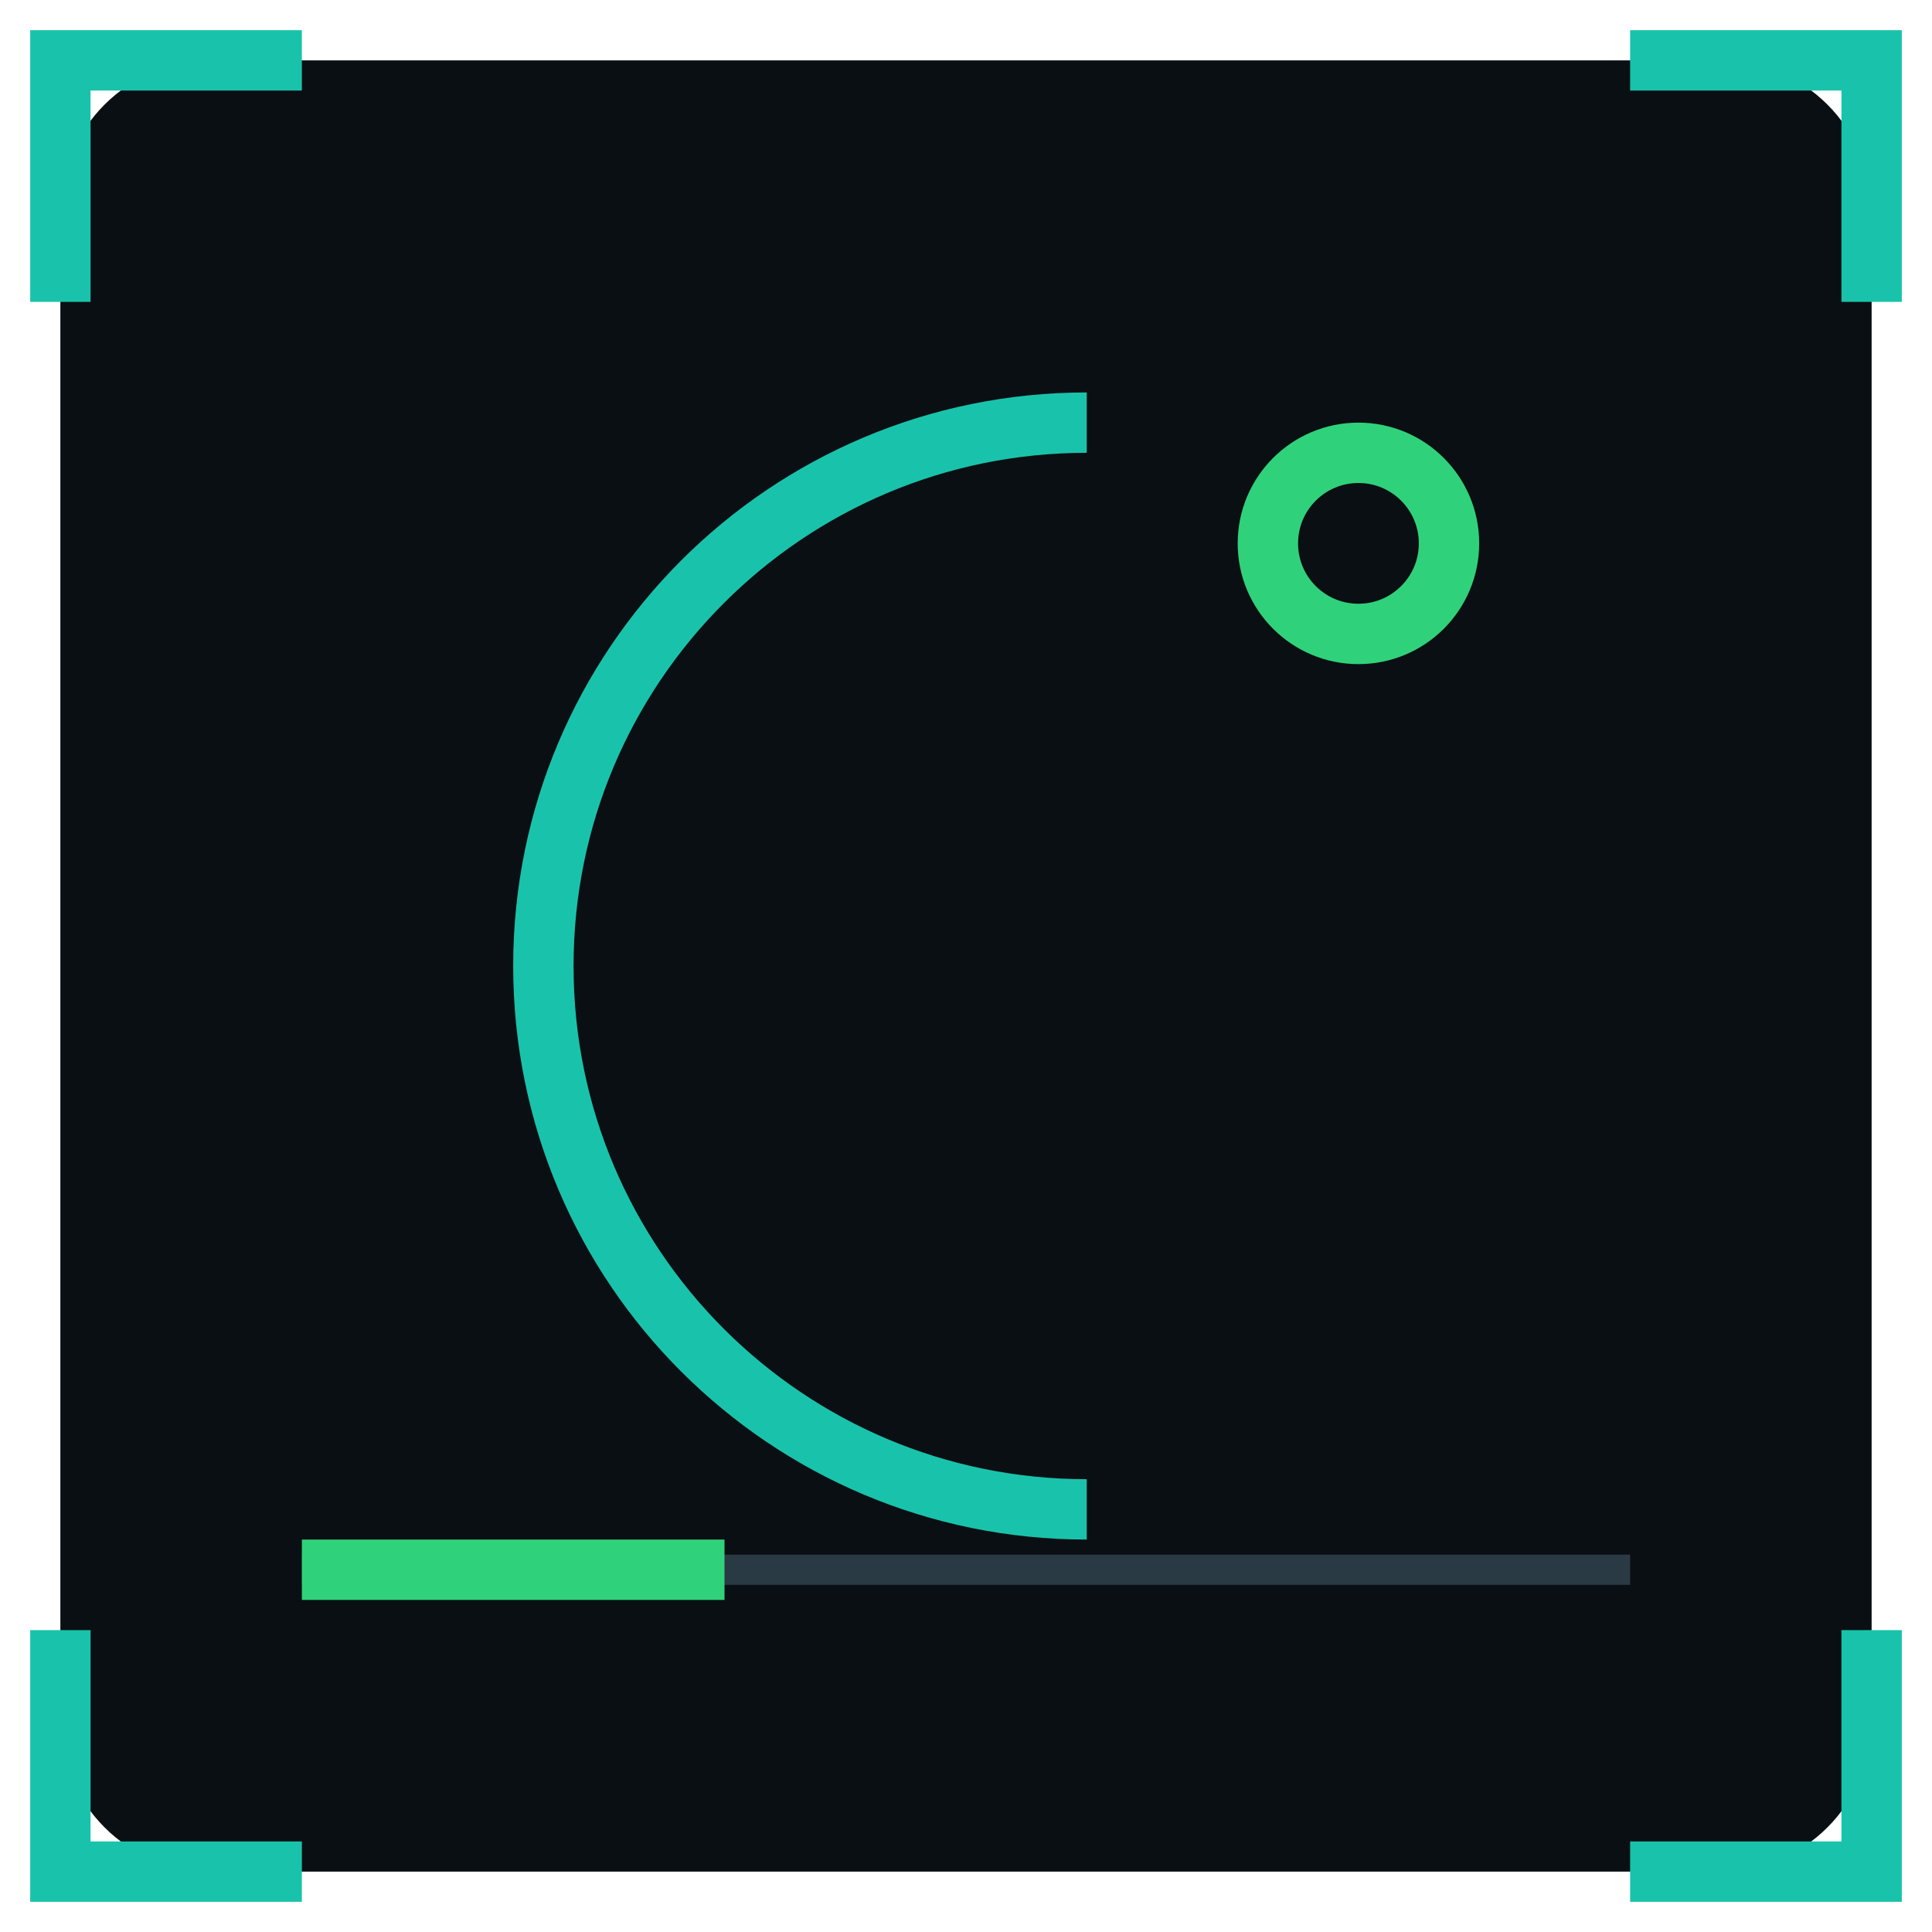
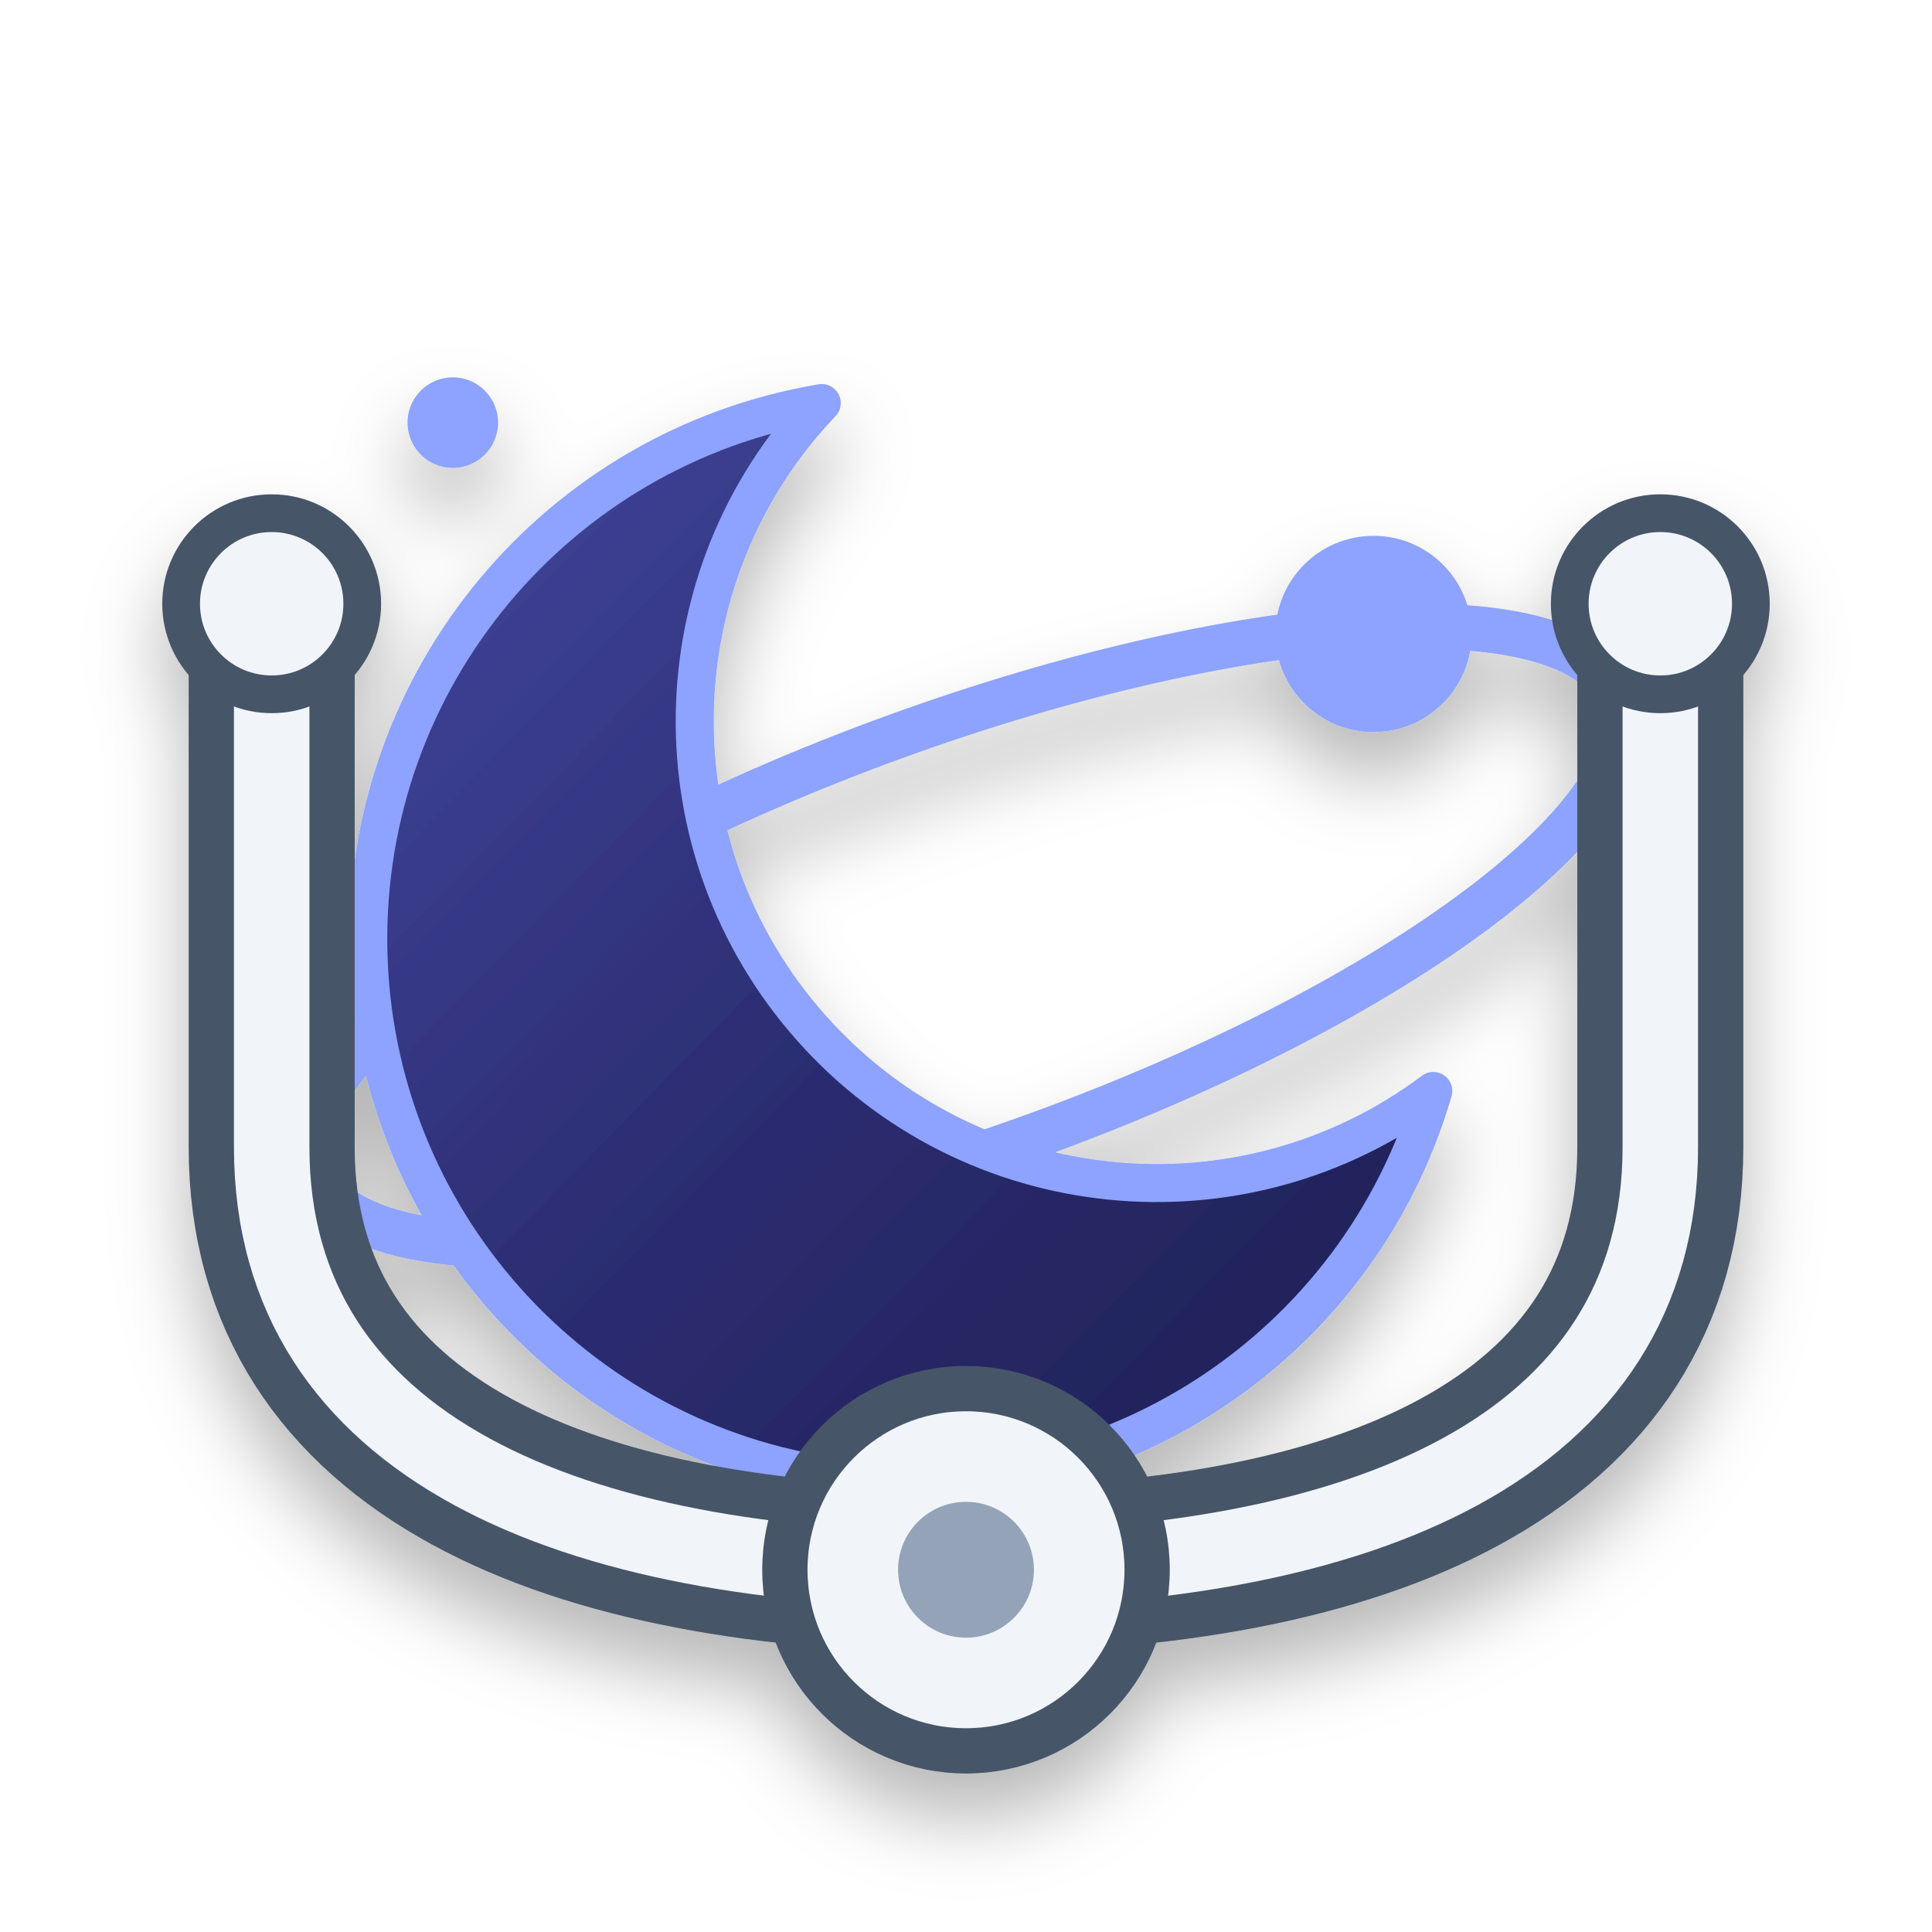
- <svg xmlns="http://www.w3.org/2000/svg" viewBox="0 0 64 64" width="64" height="64" role="img" aria-label="lua-doctor">
-   <rect x="2" y="2" width="60" height="60" rx="5" fill="#0a0f13" />
-   <path d="M2 10 V2 H10 M54 2 H62 V10 M62 54 V62 H54 M10 62 H2 V54" stroke="#19c3ab" stroke-width="2" fill="none" />
-   <path d="M36 14 A18 18 0 1 0 36 50 A13 13 0 1 1 36 14 Z" stroke="#19c3ab" stroke-width="2" stroke-linejoin="miter" stroke-linecap="square" fill="none" />
-   <circle cx="45" cy="18" r="3" stroke="#2fd27a" stroke-width="2" fill="none" />
-   <path d="M10 52 H54" stroke="#2a3a44" stroke-width="1" />
-   <path d="M10 52 H24" stroke="#2fd27a" stroke-width="2" />
+ <svg xmlns="http://www.w3.org/2000/svg" viewBox="0 0 128 128" width="128" height="128">
+   <defs>
+     <linearGradient id="lua-body" x1="0" y1="0" x2="1" y2="1">
+       <stop offset="0" stop-color="#4347A0" />
+       <stop offset="0.5" stop-color="#2C2D72" />
+       <stop offset="1" stop-color="#1E1F52" />
+     </linearGradient>
+     <filter id="lua-shadow" x="-25%" y="-25%" width="150%" height="160%">
+       <feGaussianBlur in="SourceAlpha" stdDeviation="2.5" result="b" />
+       <feOffset in="b" dx="0" dy="3" result="o" />
+       <feComponentTransfer in="o" result="s">
+         <feFuncA type="linear" slope="0.28" />
+       </feComponentTransfer>
+       <feMerge>
+         <feMergeNode in="s" />
+         <feMergeNode in="SourceGraphic" />
+       </feMerge>
+     </filter>
+   </defs>
+   <g filter="url(#lua-shadow)">
+     <circle cx="30" cy="28" r="3" fill="#8EA2FF" />
+     <ellipse cx="64" cy="62" rx="46" ry="14" transform="rotate(-20 64 62)" fill="none" stroke="#8EA2FF" stroke-width="3" />
+     <g transform="translate(64 64) scale(0.9) translate(-64 -64)">
+       <path d="M98.4 73.2 A40 40 0 1 1 53.38 22.56 A34 34 0 0 0 98.4 73.2 Z" fill="url(#lua-body)" stroke="#8EA2FF" stroke-width="2.8" stroke-linejoin="round" />
+     </g>
+     <circle cx="91" cy="42" r="6.5" fill="#8EA2FF" />
+     <g fill="none" stroke-linecap="round" stroke-linejoin="round">
+       <path d="M18 40 V76 C18 96 38 104 64 104 C90 104 110 96 110 76 V40" stroke="#475569" stroke-width="11" />
+       <path d="M18 40 V76 C18 96 38 104 64 104 C90 104 110 96 110 76 V40" stroke="#F1F5F9" stroke-width="5" />
+     </g>
+     <circle cx="18" cy="40" r="6" fill="#F1F5F9" stroke="#475569" stroke-width="2.5" />
+     <circle cx="110" cy="40" r="6" fill="#F1F5F9" stroke="#475569" stroke-width="2.5" />
+     <circle cx="64" cy="104" r="12" fill="#F1F5F9" stroke="#475569" stroke-width="3" />
+     <circle cx="64" cy="104" r="4.5" fill="#94A3B8" />
+   </g>
</svg>
